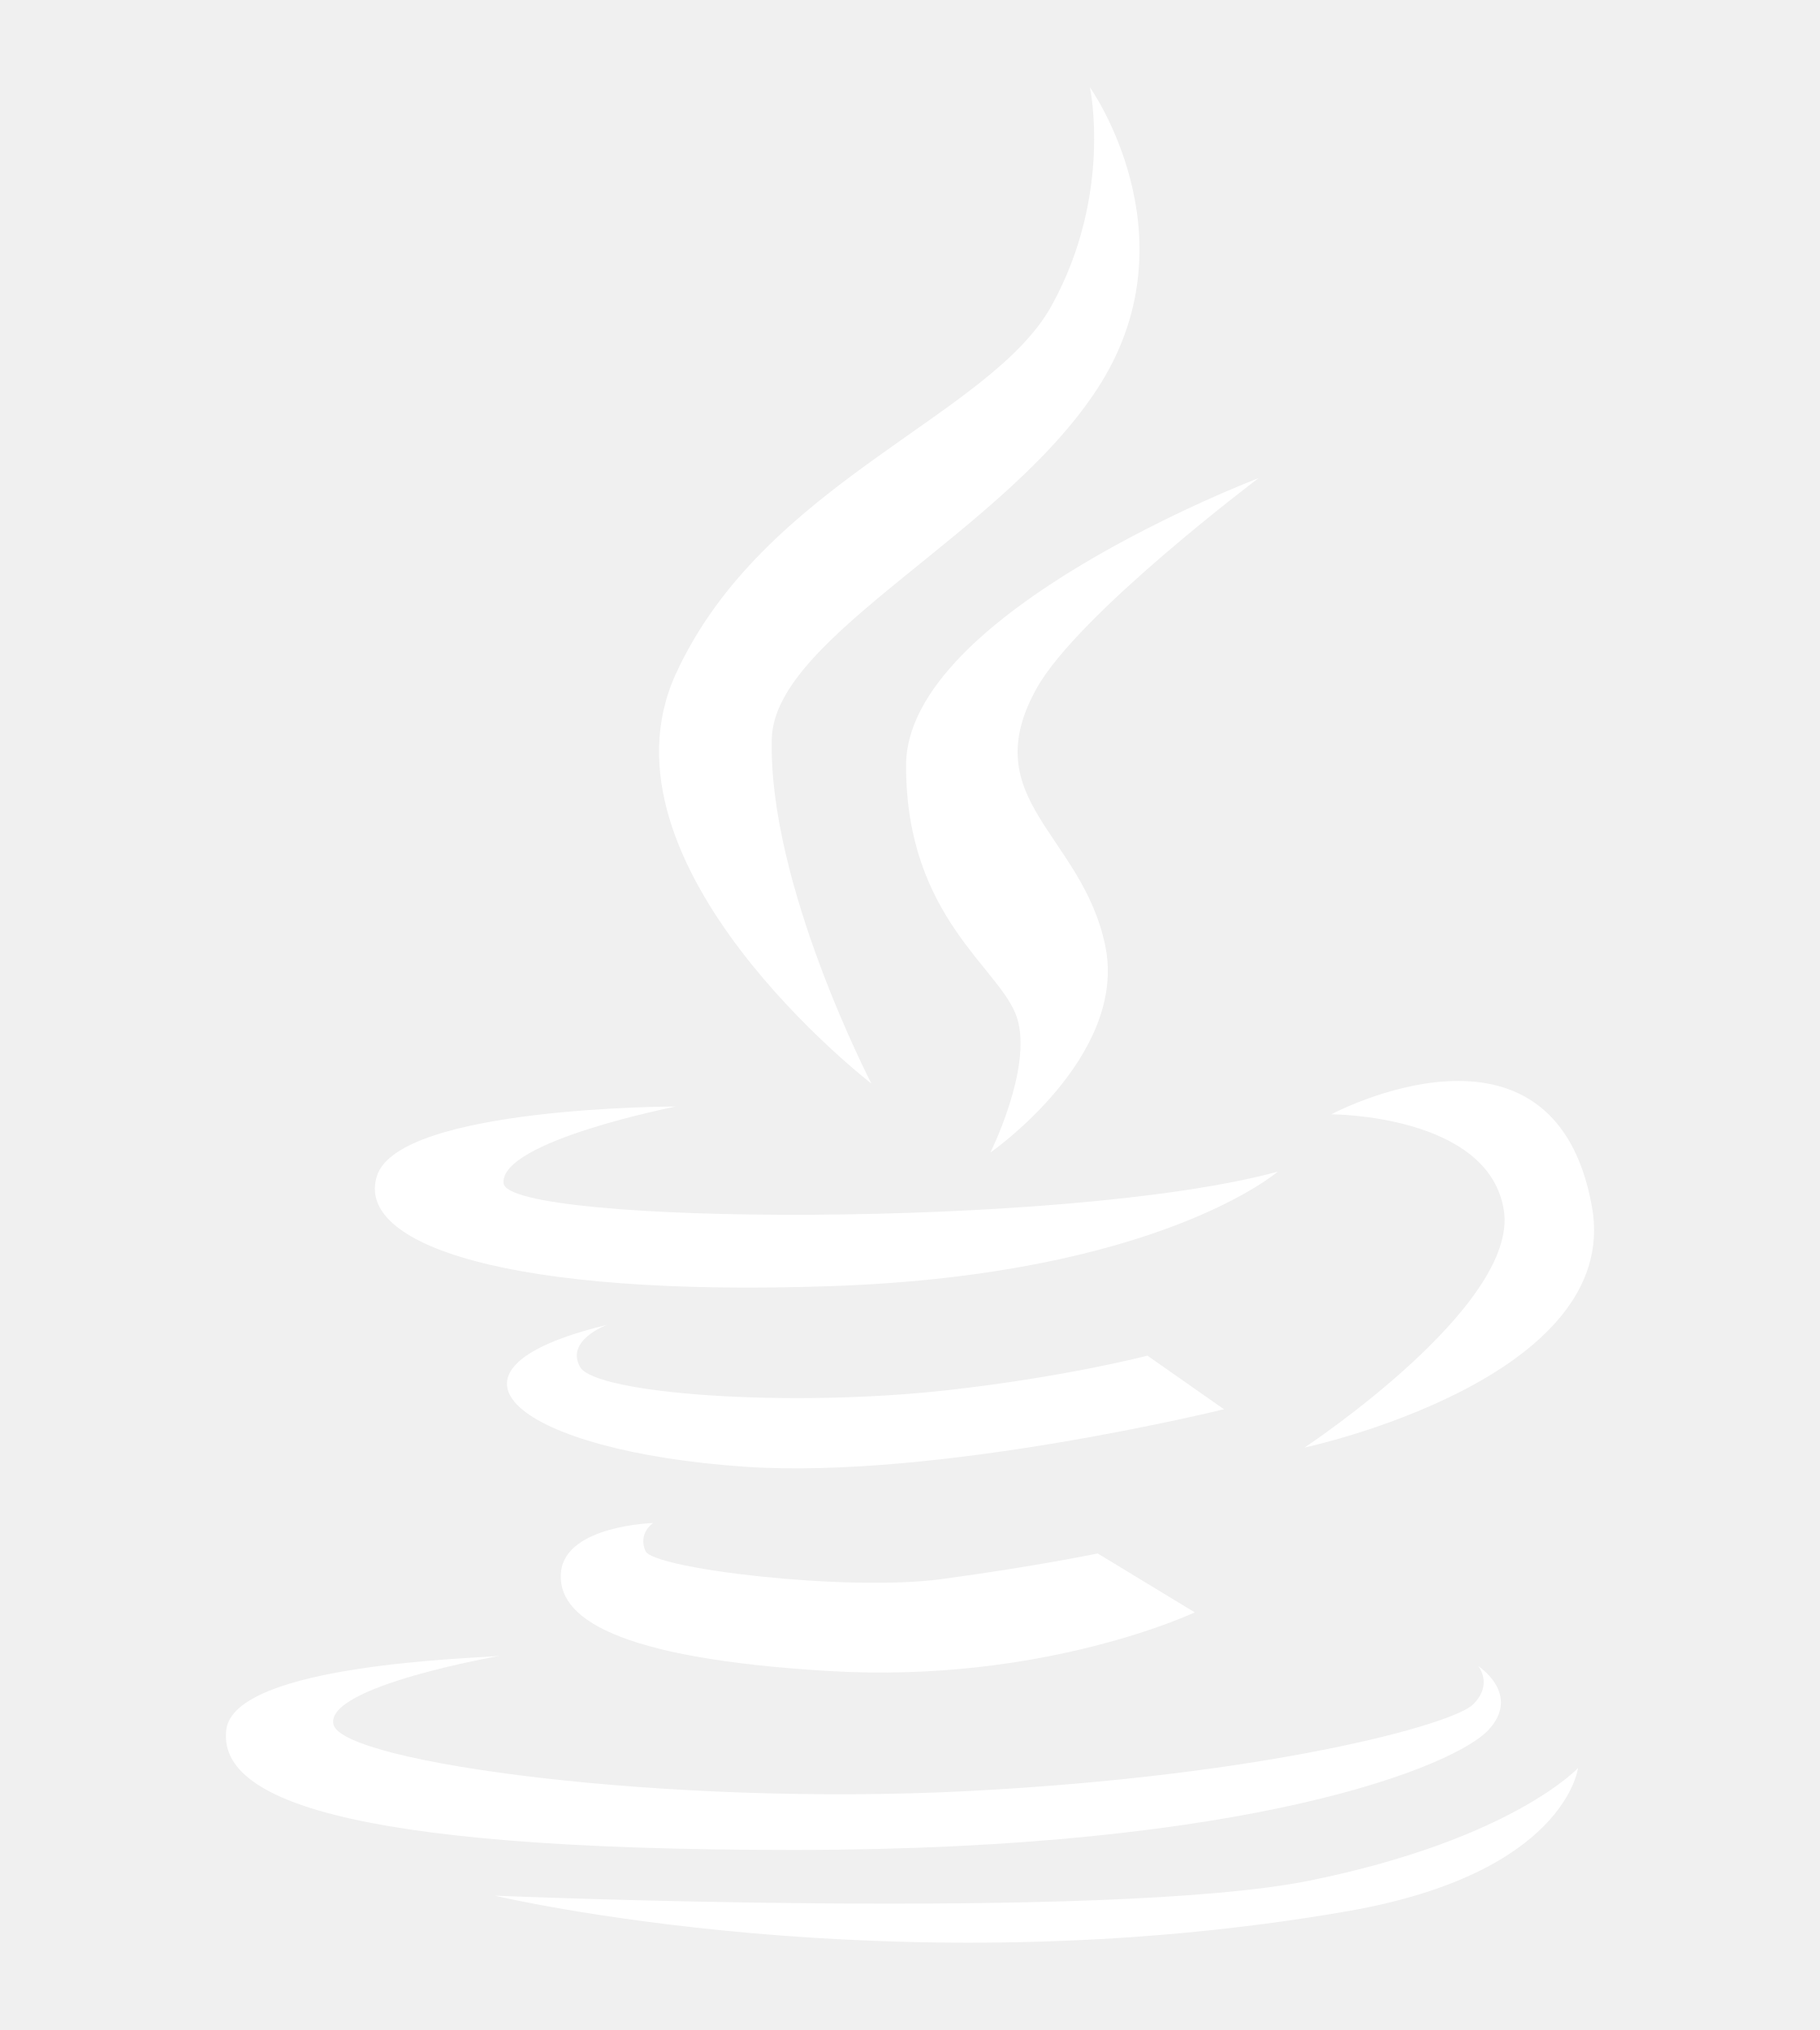
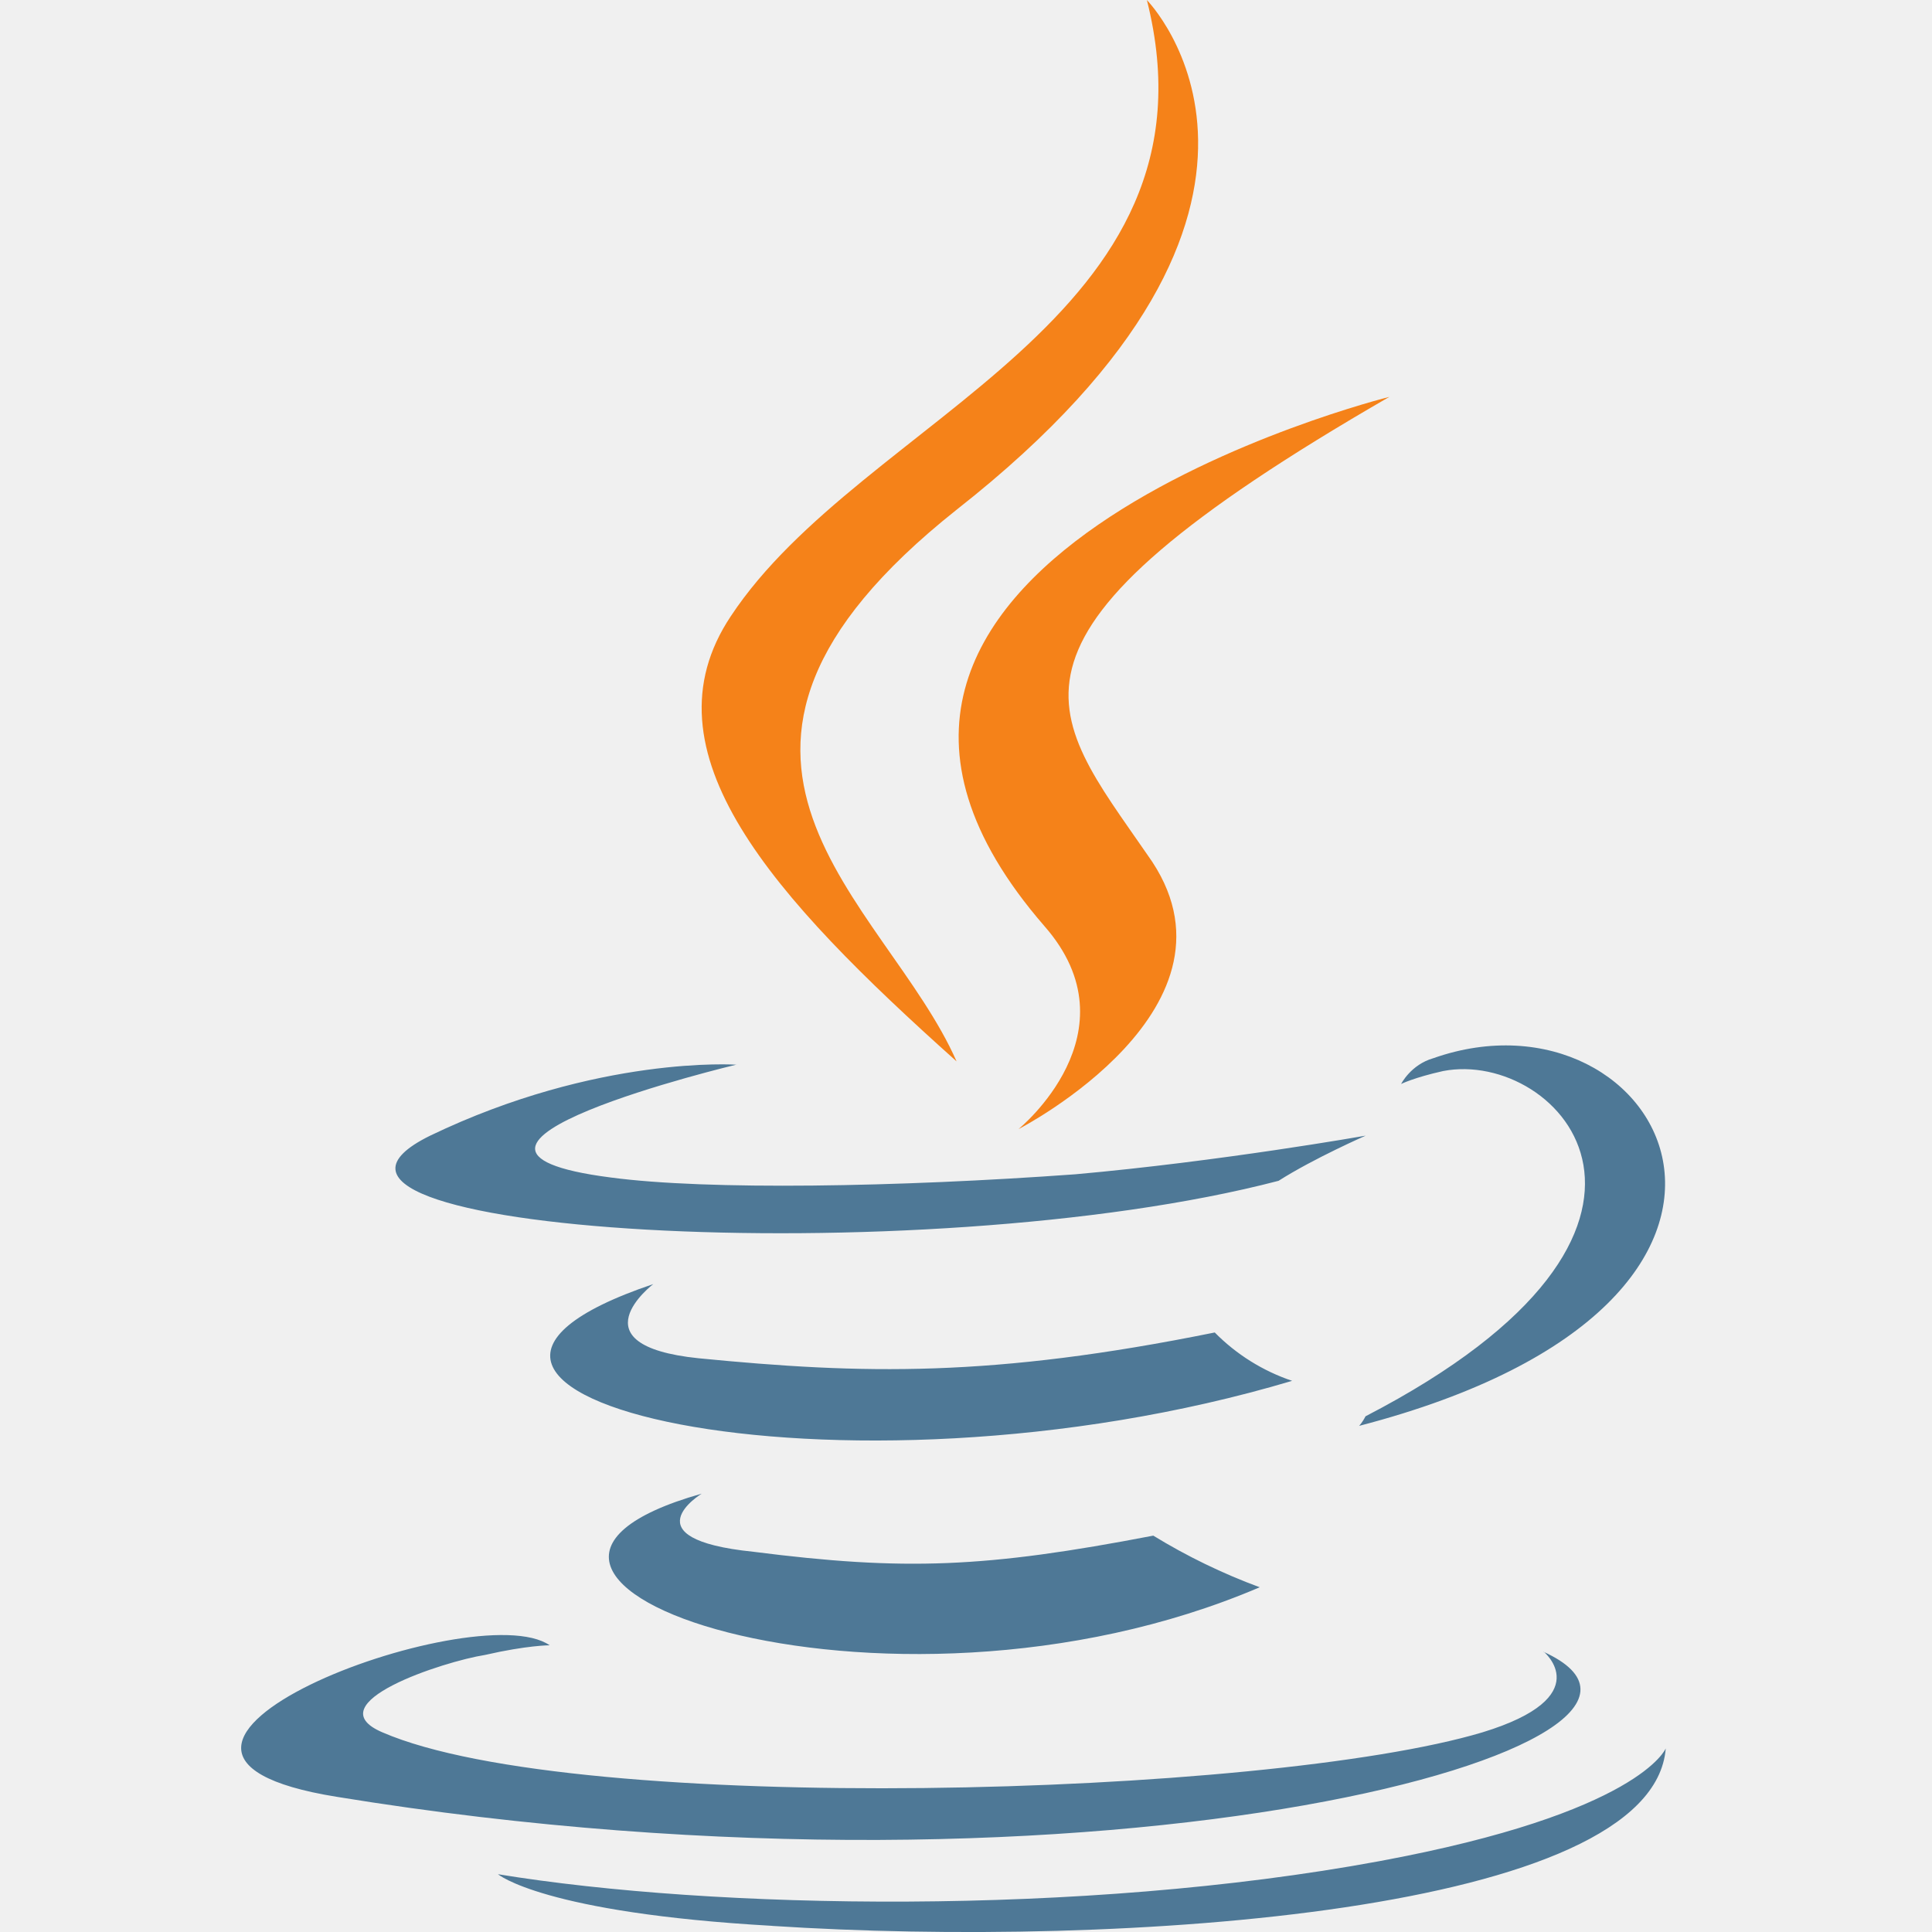
- <svg xmlns="http://www.w3.org/2000/svg" version="1.1" id="Capa_1" x="0px" y="0px" viewBox="0 0 160.072 178.574" xml:space="preserve" width="160.072" height="178.574">
-   <defs id="defs85" />
-   <g id="g50" transform="matrix(0.3247141,0,0,0.3247141,-1.569471,7.681139)" style="fill:#ffffff;fill-opacity:1">
-     <g id="g18" style="fill:#ffffff;fill-opacity:1">
-       <path style="fill:#ffffff;fill-opacity:1" d="m 240.864,269.894 c 0,0 -28.02,-53.992 -26.985,-93.445 0.755,-28.193 64.324,-56.062 89.281,-96.529 C 328.074,39.431 300.054,0 300.054,0 c 0,0 6.234,29.077 -10.376,59.147 -16.609,30.113 -77.914,47.779 -101.749,99.679 -23.835,51.9 52.935,111.068 52.935,111.068 z" id="path2" />
-       <path style="fill:#ffffff;fill-opacity:1" d="m 345.741,105.869 c 0,0 -95.494,36.347 -95.494,77.849 0,41.545 25.928,55.027 30.113,68.509 4.142,13.525 -7.269,36.347 -7.269,36.347 0,0 37.361,-25.95 31.105,-56.062 -6.234,-30.113 -35.29,-39.475 -18.659,-69.544 11.109,-20.169 60.204,-57.099 60.204,-57.099 z" id="path4" />
-       <path style="fill:#ffffff;fill-opacity:1" d="m 230.51,324.748 c 88.246,-3.149 120.43,-30.997 120.43,-30.997 -57.076,15.553 -208.654,14.539 -209.711,3.128 -1.014,-11.411 46.701,-20.773 46.701,-20.773 0,0 -74.721,0 -80.955,18.68 -6.235,18.681 35.353,33.047 123.535,29.962 z" id="path6" />
-       <path style="fill:#ffffff;fill-opacity:1" d="m 358.187,368.494 c 0,0 86.369,-18.421 77.827,-65.338 -10.354,-57.119 -70.58,-24.936 -70.58,-24.936 0,0 42.602,0 46.722,25.928 4.164,25.95 -53.969,64.346 -53.969,64.346 z" id="path8" />
-       <path style="fill:#ffffff;fill-opacity:1" d="m 315.628,343.601 c 0,0 -21.765,5.716 -54.013,9.34 -43.228,4.853 -95.494,1.014 -99.657,-6.256 -4.098,-7.269 7.269,-11.411 7.269,-11.411 -51.921,12.468 -23.512,34.233 37.339,38.418 52.158,3.559 129.791,-15.574 129.791,-15.574 z" id="path10" />
-       <path style="fill:#ffffff;fill-opacity:1" d="m 181.738,388.943 c 0,0 -23.555,0.669 -24.936,13.137 -1.359,12.382 14.496,23.512 72.65,26.964 58.133,3.451 98.988,-15.898 98.988,-15.898 l -26.295,-15.962 c 0,0 -16.631,3.494 -42.236,6.946 -25.626,3.473 -78.173,-2.783 -80.243,-7.593 -2.113,-4.855 2.072,-7.594 2.072,-7.594 z" id="path12" />
-       <path style="fill:#ffffff;fill-opacity:1" d="m 407.994,445.005 c 8.995,-9.707 -2.783,-17.321 -2.783,-17.321 0,0 4.142,4.853 -1.337,10.376 -5.544,5.522 -56.084,19.349 -137.061,23.512 -80.955,4.163 -168.856,-7.615 -171.639,-17.99 -2.696,-10.376 45.018,-18.659 45.018,-18.659 -5.522,0.69 -71.96,2.071 -74.074,20.082 -2.071,17.968 29.056,32.507 153.67,32.507 124.551,-0.021 179.254,-22.865 188.206,-32.507 z" id="path14" />
-       <path style="fill:#ffffff;fill-opacity:1" d="m 359.568,485.817 c -54.682,11.044 -220.734,4.077 -220.734,4.077 0,0 107.919,25.626 231.109,4.185 58.888,-10.268 62.318,-38.763 62.318,-38.763 0,0 -18.011,19.392 -72.693,30.501 z" id="path16" />
-     </g>
-     <g id="g20" style="fill:#ffffff;fill-opacity:1">
- 	</g>
-     <g id="g22" style="fill:#ffffff;fill-opacity:1">
- 	</g>
-     <g id="g24" style="fill:#ffffff;fill-opacity:1">
- 	</g>
-     <g id="g26" style="fill:#ffffff;fill-opacity:1">
- 	</g>
-     <g id="g28" style="fill:#ffffff;fill-opacity:1">
- 	</g>
-     <g id="g30" style="fill:#ffffff;fill-opacity:1">
- 	</g>
-     <g id="g32" style="fill:#ffffff;fill-opacity:1">
- 	</g>
-     <g id="g34" style="fill:#ffffff;fill-opacity:1">
- 	</g>
-     <g id="g36" style="fill:#ffffff;fill-opacity:1">
- 	</g>
-     <g id="g38" style="fill:#ffffff;fill-opacity:1">
- 	</g>
-     <g id="g40" style="fill:#ffffff;fill-opacity:1">
- 	</g>
-     <g id="g42" style="fill:#ffffff;fill-opacity:1">
- 	</g>
-     <g id="g44" style="fill:#ffffff;fill-opacity:1">
- 	</g>
-     <g id="g46" style="fill:#ffffff;fill-opacity:1">
- 	</g>
-     <g id="g48" style="fill:#ffffff;fill-opacity:1">
- 	</g>
-   </g>
-   <g id="g52" transform="translate(-168.3513,-165.2236)" style="fill:#ffffff;fill-opacity:1">
- </g>
-   <g id="g54" transform="translate(-168.3513,-165.2236)" style="fill:#ffffff;fill-opacity:1">
- </g>
-   <g id="g56" transform="translate(-168.3513,-165.2236)" style="fill:#ffffff;fill-opacity:1">
- </g>
-   <g id="g58" transform="translate(-168.3513,-165.2236)" style="fill:#ffffff;fill-opacity:1">
- </g>
-   <g id="g60" transform="translate(-168.3513,-165.2236)" style="fill:#ffffff;fill-opacity:1">
- </g>
-   <g id="g62" transform="translate(-168.3513,-165.2236)" style="fill:#ffffff;fill-opacity:1">
- </g>
-   <g id="g64" transform="translate(-168.3513,-165.2236)" style="fill:#ffffff;fill-opacity:1">
- </g>
-   <g id="g66" transform="translate(-168.3513,-165.2236)" style="fill:#ffffff;fill-opacity:1">
- </g>
-   <g id="g68" transform="translate(-168.3513,-165.2236)" style="fill:#ffffff;fill-opacity:1">
- </g>
-   <g id="g70" transform="translate(-168.3513,-165.2236)" style="fill:#ffffff;fill-opacity:1">
- </g>
-   <g id="g72" transform="translate(-168.3513,-165.2236)" style="fill:#ffffff;fill-opacity:1">
- </g>
-   <g id="g74" transform="translate(-168.3513,-165.2236)" style="fill:#ffffff;fill-opacity:1">
- </g>
-   <g id="g76" transform="translate(-168.3513,-165.2236)" style="fill:#ffffff;fill-opacity:1">
- </g>
-   <g id="g78" transform="translate(-168.3513,-165.2236)" style="fill:#ffffff;fill-opacity:1">
- </g>
-   <g id="g80" transform="translate(-168.3513,-165.2236)" style="fill:#ffffff;fill-opacity:1">
- </g>
+ <svg xmlns="http://www.w3.org/2000/svg" width="64" height="64" viewBox="0 0 32 32">
+   <path d="M11.622 24.74s-1.23.748.855.962c2.51.32 3.847.267 6.625-.267a10.02 10.02 0 0 0 1.763.855c-6.25 2.672-14.16-.16-9.244-1.55zm-.8-3.473s-1.336 1.015.748 1.23c2.725.267 4.862.32 8.55-.427a3.26 3.26 0 0 0 1.282.801c-7.534 2.244-15.976.214-10.58-1.603zm14.747 6.09s.908.748-1.015 1.336c-3.58 1.07-15.014 1.39-18.22 0-1.122-.48 1.015-1.175 1.7-1.282.695-.16 1.07-.16 1.07-.16-1.23-.855-8.175 1.763-3.526 2.51 12.77 2.084 23.296-.908 19.983-2.404zM12.2 17.633s-5.824 1.39-2.084 1.87c1.603.214 4.755.16 7.694-.053 2.404-.214 4.81-.64 4.81-.64s-.855.374-1.443.748c-5.93 1.55-17.312.855-14.052-.748 2.778-1.336 5.076-1.175 5.076-1.175zm10.42 5.824c5.984-3.1 3.206-6.09 1.282-5.717-.48.107-.695.214-.695.214s.16-.32.534-.427c3.794-1.336 6.786 4.007-1.23 6.09 0 0 .053-.053.107-.16zm-9.83 8.442c5.77.374 14.587-.214 14.8-2.94 0 0-.427 1.07-4.755 1.87-4.916.908-11.007.8-14.587.214 0 0 .748.64 4.542.855z" fill="#4e7896" />
+   <path d="M18.996.001s3.313 3.366-3.152 8.442c-5.183 4.114-1.175 6.465 0 9.137-3.046-2.725-5.236-5.13-3.74-7.373C14.294 6.893 20.332 5.3 18.996.001zm-1.7 15.335c1.55 1.763-.427 3.366-.427 3.366s3.954-2.03 2.137-4.542c-1.656-2.404-2.94-3.58 4.007-7.587 0 0-10.953 2.725-5.717 8.763z" fill="#f58219" />
</svg>
